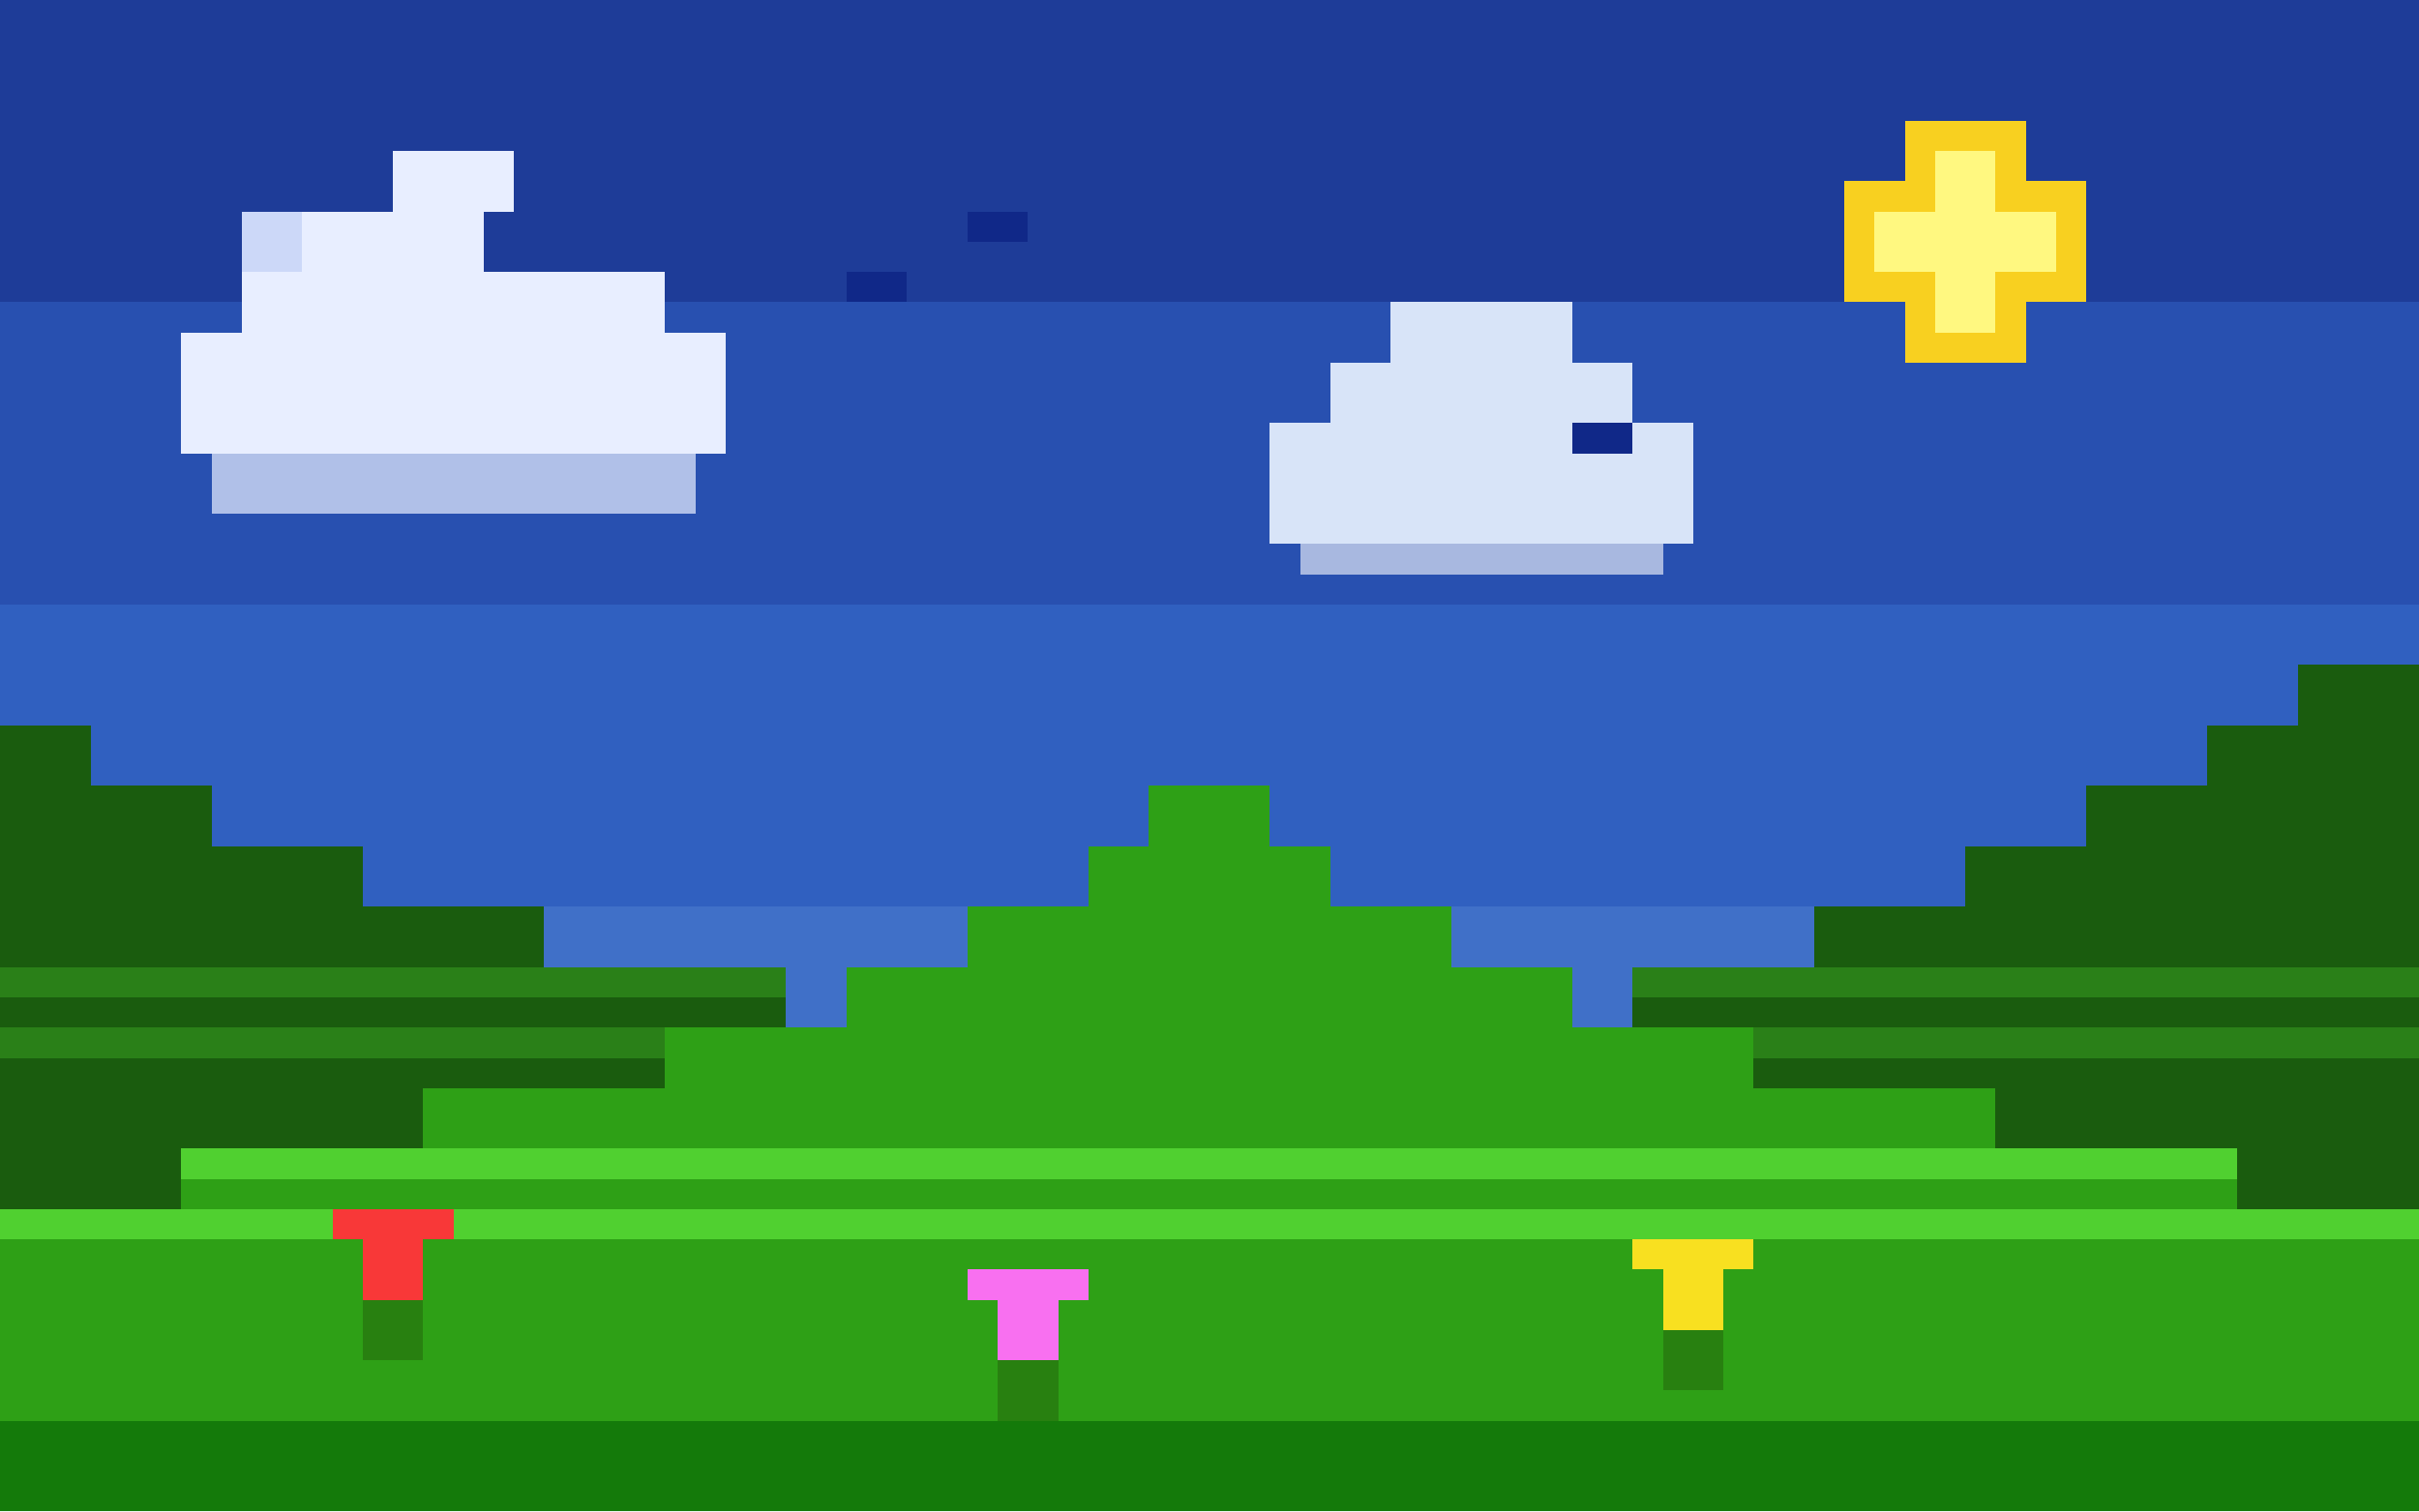
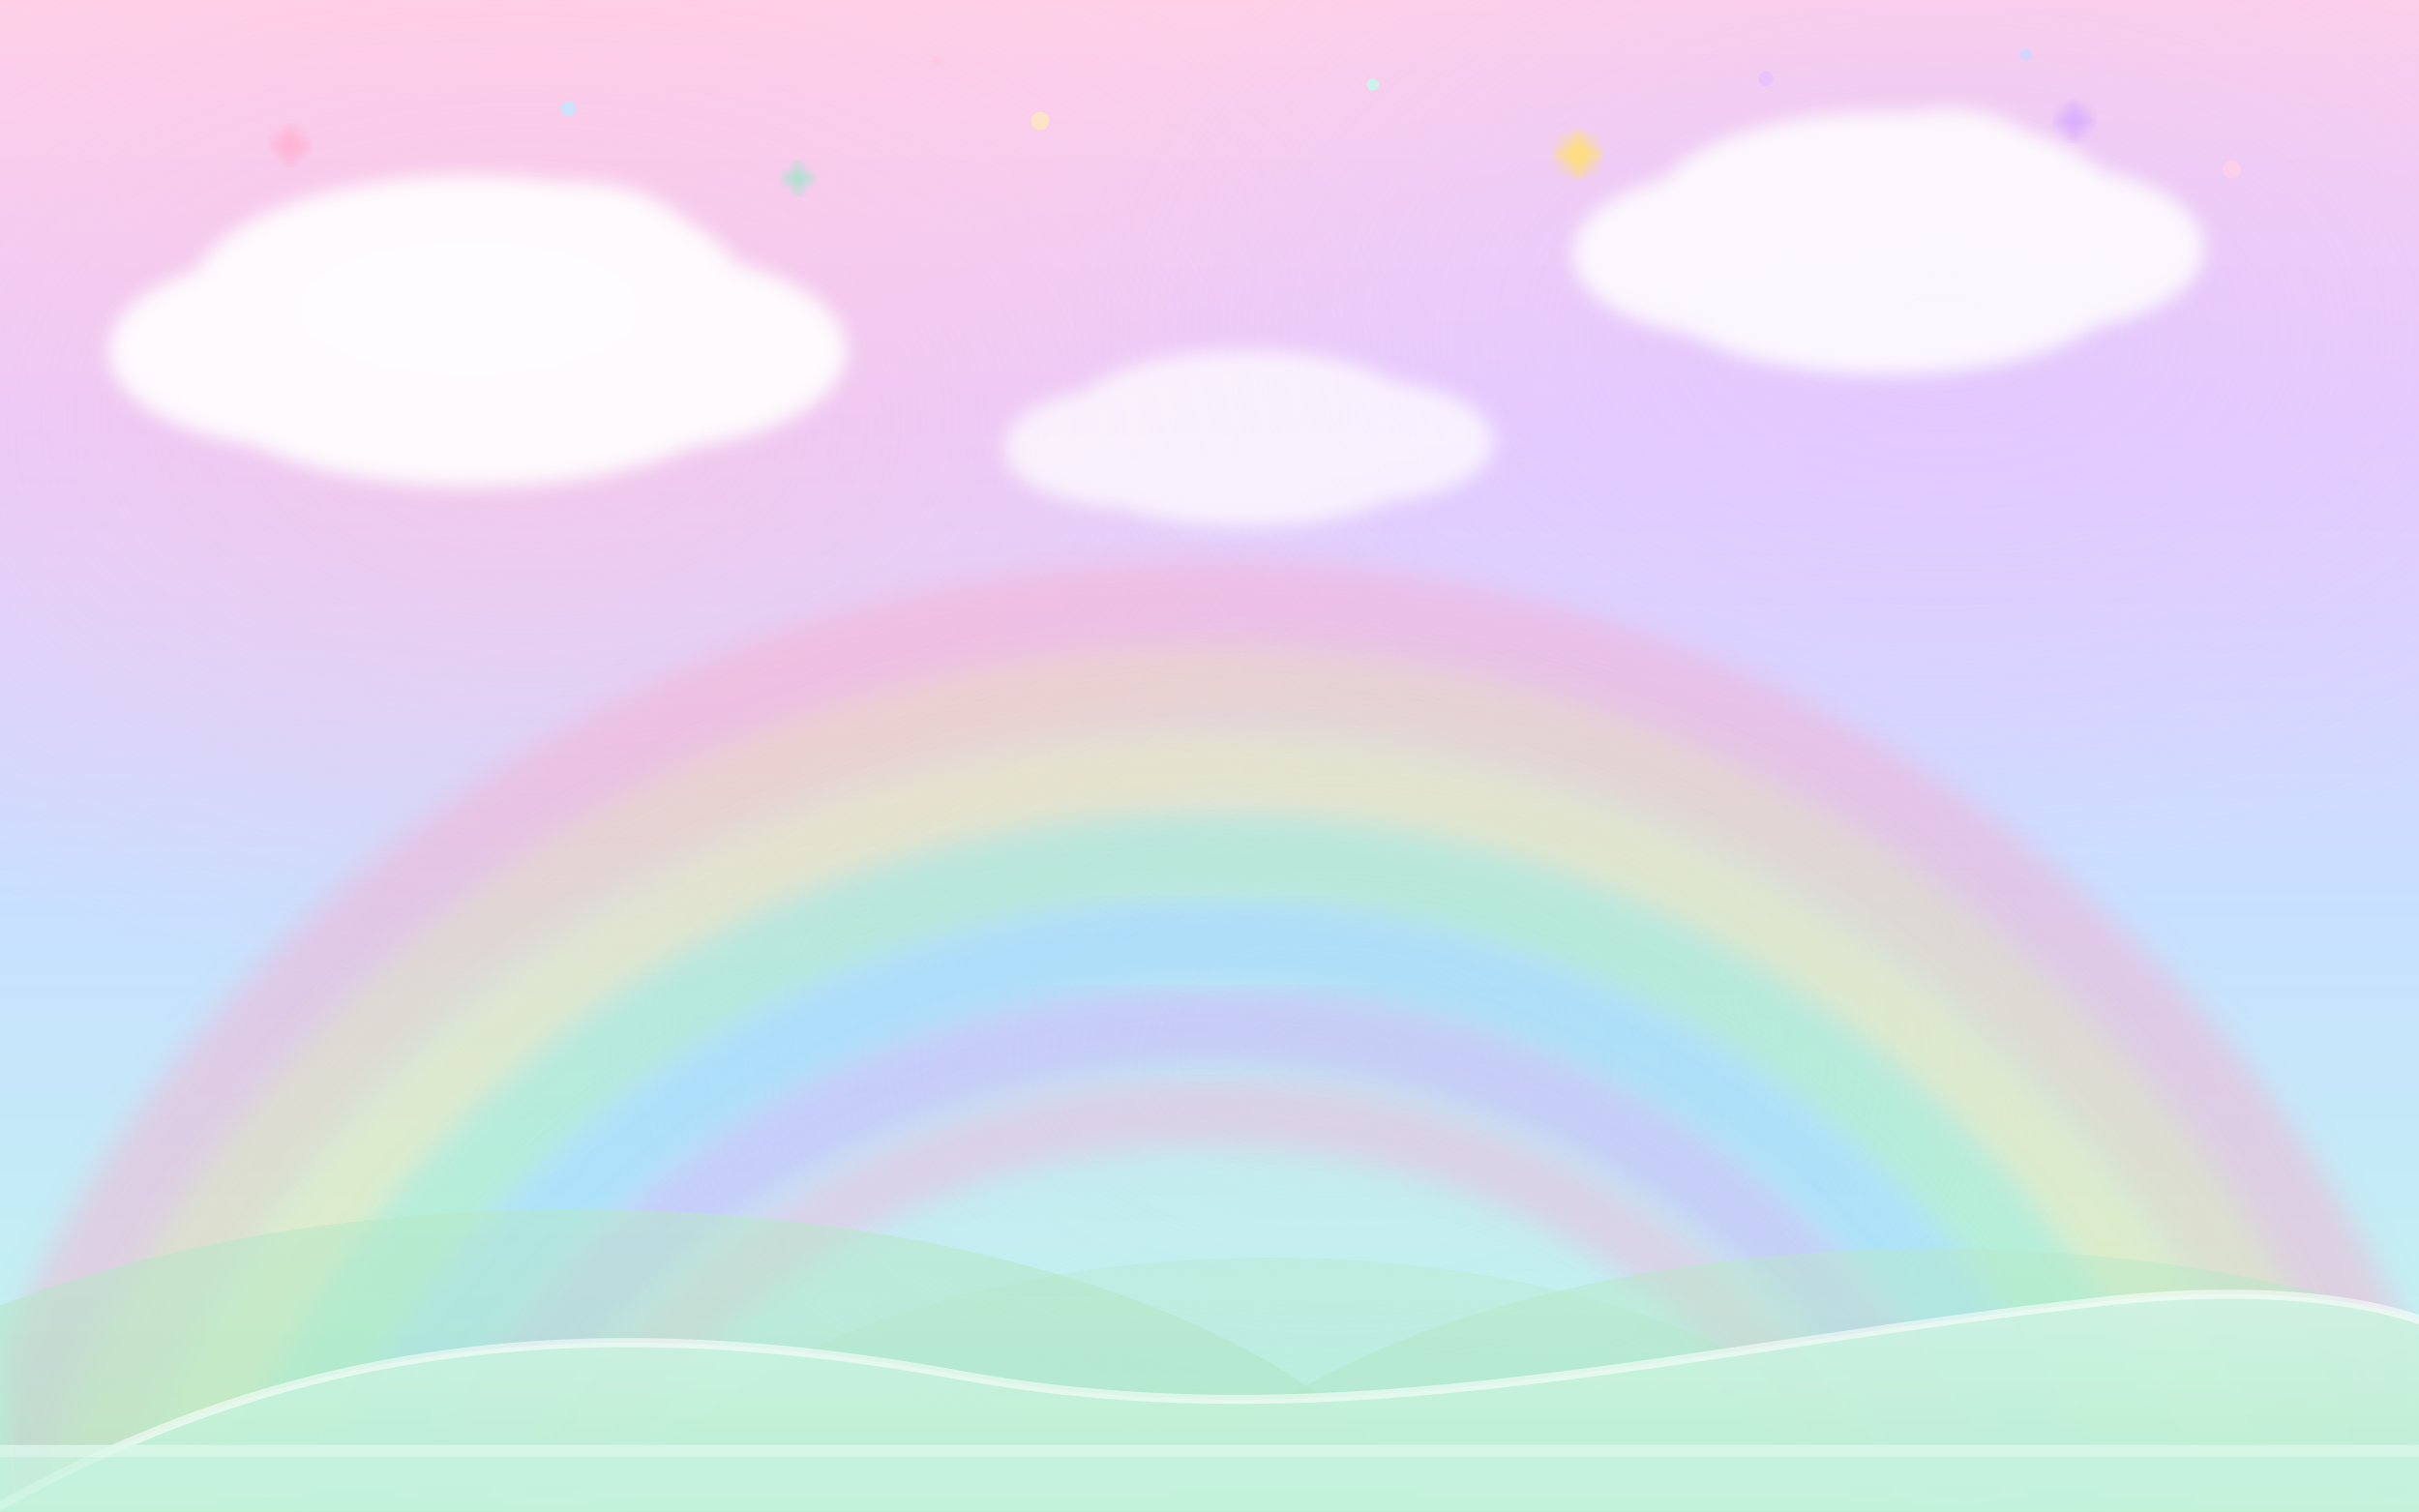
- <svg xmlns="http://www.w3.org/2000/svg" viewBox="0 0 80 50" shape-rendering="crispEdges">
-   <rect x="0" y="0" width="80" height="10" fill="#1e3c98" />
-   <rect x="0" y="10" width="80" height="10" fill="#2850b0" />
-   <rect x="0" y="20" width="80" height="10" fill="#3060c0" />
-   <rect x="0" y="30" width="80" height="10" fill="#4070c8" />
-   <rect x="0" y="40" width="80" height="10" fill="#4878d0" />
-   <rect x="63" y="4" width="4" height="8" fill="#f8d020" />
-   <rect x="61" y="6" width="8" height="4" fill="#f8d020" />
-   <rect x="64" y="5" width="2" height="6" fill="#fff880" />
-   <rect x="62" y="7" width="6" height="2" fill="#fff880" />
-   <rect x="8" y="7" width="2" height="2" fill="#ccd8f8" />
-   <rect x="8" y="9" width="14" height="2" fill="#e8eeff" />
-   <rect x="6" y="11" width="18" height="4" fill="#e8eeff" />
-   <rect x="10" y="7" width="6" height="2" fill="#e8eeff" />
-   <rect x="13" y="5" width="4" height="2" fill="#e8eeff" />
-   <rect x="7" y="15" width="16" height="2" fill="#b0c0e8" />
-   <rect x="44" y="12" width="10" height="2" fill="#d8e4f8" />
-   <rect x="42" y="14" width="14" height="4" fill="#d8e4f8" />
-   <rect x="46" y="10" width="6" height="2" fill="#d8e4f8" />
-   <rect x="43" y="18" width="12" height="1" fill="#a8b8e0" />
-   <rect x="28" y="9" width="2" height="1" fill="#102888" />
-   <rect x="32" y="7" width="2" height="1" fill="#102888" />
-   <rect x="52" y="14" width="2" height="1" fill="#102888" />
-   <rect x="0" y="34" width="80" height="16" fill="#1a5c0e" />
-   <rect x="0" y="32" width="26" height="2" fill="#1a5c0e" />
-   <rect x="0" y="30" width="18" height="2" fill="#1a5c0e" />
-   <rect x="0" y="28" width="12" height="2" fill="#1a5c0e" />
-   <rect x="0" y="26" width="7" height="2" fill="#1a5c0e" />
-   <rect x="0" y="24" width="3" height="2" fill="#1a5c0e" />
-   <rect x="54" y="32" width="26" height="2" fill="#1a5c0e" />
-   <rect x="60" y="30" width="20" height="2" fill="#1a5c0e" />
-   <rect x="65" y="28" width="15" height="2" fill="#1a5c0e" />
-   <rect x="69" y="26" width="11" height="2" fill="#1a5c0e" />
-   <rect x="73" y="24" width="7" height="2" fill="#1a5c0e" />
-   <rect x="76" y="22" width="4" height="2" fill="#1a5c0e" />
-   <rect x="0" y="34" width="80" height="1" fill="#2a8018" />
-   <rect x="0" y="32" width="26" height="1" fill="#2a8018" />
-   <rect x="54" y="32" width="26" height="1" fill="#2a8018" />
-   <rect x="0" y="42" width="80" height="8" fill="#2ea016" />
-   <rect x="0" y="40" width="80" height="2" fill="#2ea016" />
-   <rect x="6" y="38" width="68" height="2" fill="#2ea016" />
-   <rect x="14" y="36" width="52" height="2" fill="#2ea016" />
-   <rect x="22" y="34" width="36" height="2" fill="#2ea016" />
-   <rect x="28" y="32" width="24" height="2" fill="#2ea016" />
-   <rect x="32" y="30" width="16" height="2" fill="#2ea016" />
-   <rect x="36" y="28" width="8" height="2" fill="#2ea016" />
-   <rect x="38" y="26" width="4" height="2" fill="#2ea016" />
-   <rect x="0" y="40" width="80" height="1" fill="#50d030" />
-   <rect x="6" y="38" width="68" height="1" fill="#50d030" />
-   <rect x="0" y="47" width="80" height="3" fill="#147a0a" />
-   <rect x="12" y="41" width="2" height="2" fill="#f83838" />
-   <rect x="11" y="40" width="4" height="1" fill="#f83838" />
-   <rect x="12" y="43" width="2" height="2" fill="#288010" />
-   <rect x="55" y="42" width="2" height="2" fill="#f8e020" />
-   <rect x="54" y="41" width="4" height="1" fill="#f8e020" />
-   <rect x="55" y="44" width="2" height="2" fill="#288010" />
-   <rect x="33" y="43" width="2" height="2" fill="#f870f0" />
-   <rect x="32" y="42" width="4" height="1" fill="#f870f0" />
-   <rect x="33" y="45" width="2" height="2" fill="#288010" />
+ <svg xmlns="http://www.w3.org/2000/svg" viewBox="0 0 800 500">
+   <defs>
+     <linearGradient id="sky" x1="0" y1="0" x2="0" y2="1">
+       <stop offset="0%" stop-color="#ffd0e8" />
+       <stop offset="28%" stop-color="#e8ccff" />
+       <stop offset="60%" stop-color="#c8e0ff" />
+       <stop offset="100%" stop-color="#c0f8ec" />
+     </linearGradient>
+     <radialGradient id="glow1" cx="22%" cy="28%" r="38%">
+       <stop offset="0%" stop-color="#ffc4dc" stop-opacity="0.55" />
+       <stop offset="100%" stop-color="#ffc4dc" stop-opacity="0" />
+     </radialGradient>
+     <radialGradient id="glow2" cx="80%" cy="22%" r="36%">
+       <stop offset="0%" stop-color="#dcc4ff" stop-opacity="0.50" />
+       <stop offset="100%" stop-color="#dcc4ff" stop-opacity="0" />
+     </radialGradient>
+     <radialGradient id="glow3" cx="55%" cy="70%" r="30%">
+       <stop offset="0%" stop-color="#c4f0dc" stop-opacity="0.40" />
+       <stop offset="100%" stop-color="#c4f0dc" stop-opacity="0" />
+     </radialGradient>
+     <linearGradient id="hillBack" x1="0" y1="0" x2="0" y2="1">
+       <stop offset="0%" stop-color="#b8e8c8" />
+       <stop offset="100%" stop-color="#90d8b0" />
+     </linearGradient>
+     <linearGradient id="hillFront" x1="0" y1="0" x2="0" y2="1">
+       <stop offset="0%" stop-color="#d0f4e4" />
+       <stop offset="100%" stop-color="#b4eccc" />
+     </linearGradient>
+     <filter id="cloudBlur" x="-20%" y="-20%" width="140%" height="140%">
+       <feGaussianBlur stdDeviation="3" />
+     </filter>
+     <filter id="rainbowBlur" x="-5%" y="-5%" width="110%" height="110%">
+       <feGaussianBlur stdDeviation="5" />
+     </filter>
+     <filter id="softGlow" x="-10%" y="-10%" width="120%" height="120%">
+       <feGaussianBlur stdDeviation="1.5" />
+     </filter>
+   </defs>
+   <rect width="800" height="500" fill="url(#sky)" />
+   <rect width="800" height="500" fill="url(#glow1)" />
+   <rect width="800" height="500" fill="url(#glow2)" />
+   <rect width="800" height="500" fill="url(#glow3)" />
+   <path d="M -20 620 A 420 420 0 0 1 820 620" fill="none" stroke="#ffaac8" stroke-width="30" stroke-opacity="0.42" filter="url(#rainbowBlur)" />
+   <path d="M   8 620 A 392 392 0 0 1 792 620" fill="none" stroke="#ffcc98" stroke-width="28" stroke-opacity="0.40" filter="url(#rainbowBlur)" />
+   <path d="M  36 620 A 364 364 0 0 1 764 620" fill="none" stroke="#ffeb90" stroke-width="28" stroke-opacity="0.40" filter="url(#rainbowBlur)" />
+   <path d="M  64 620 A 336 336 0 0 1 736 620" fill="none" stroke="#a0f0b0" stroke-width="28" stroke-opacity="0.40" filter="url(#rainbowBlur)" />
+   <path d="M  92 620 A 308 308 0 0 1 708 620" fill="none" stroke="#90d4ff" stroke-width="28" stroke-opacity="0.42" filter="url(#rainbowBlur)" />
+   <path d="M 120 620 A 280 280 0 0 1 680 620" fill="none" stroke="#c8a4ff" stroke-width="26" stroke-opacity="0.40" filter="url(#rainbowBlur)" />
+   <path d="M 148 620 A 252 252 0 0 1 652 620" fill="none" stroke="#ffa4d8" stroke-width="22" stroke-opacity="0.36" filter="url(#rainbowBlur)" />
+   <g filter="url(#cloudBlur)" opacity="0.90">
+     <ellipse cx="155" cy="98" rx="92" ry="40" fill="#fff" />
+     <ellipse cx="106" cy="116" rx="70" ry="33" fill="#fff" />
+     <ellipse cx="210" cy="116" rx="70" ry="33" fill="#fff" />
+     <ellipse cx="142" cy="92" rx="52" ry="30" fill="#fff" />
+     <ellipse cx="188" cy="88" rx="46" ry="28" fill="#fff" />
+     <ellipse cx="157" cy="126" rx="92" ry="35" fill="#fff" />
+   </g>
+   <ellipse cx="155" cy="102" rx="56" ry="22" fill="white" opacity="0.38" />
+   <g filter="url(#cloudBlur)" opacity="0.84">
+     <ellipse cx="624" cy="70" rx="78" ry="33" fill="#fff" />
+     <ellipse cx="577" cy="84" rx="57" ry="28" fill="#fff" />
+     <ellipse cx="672" cy="82" rx="57" ry="28" fill="#fff" />
+     <ellipse cx="608" cy="64" rx="42" ry="26" fill="#fff" />
+     <ellipse cx="644" cy="60" rx="36" ry="24" fill="#fff" />
+     <ellipse cx="624" cy="94" rx="78" ry="30" fill="#fff" />
+   </g>
+   <g filter="url(#cloudBlur)" opacity="0.72">
+     <ellipse cx="412" cy="138" rx="58" ry="22" fill="#fff" />
+     <ellipse cx="374" cy="148" rx="42" ry="20" fill="#fff" />
+     <ellipse cx="452" cy="146" rx="42" ry="20" fill="#fff" />
+     <ellipse cx="412" cy="154" rx="58" ry="20" fill="#fff" />
+   </g>
+   <g filter="url(#softGlow)" opacity="0.92">
+     <line x1="522" y1="44" x2="522" y2="58" stroke="#ffe070" stroke-width="2.8" stroke-linecap="round" />
+     <line x1="515" y1="51" x2="529" y2="51" stroke="#ffe070" stroke-width="2.8" stroke-linecap="round" />
+     <line x1="517" y1="46" x2="527" y2="56" stroke="#ffe070" stroke-width="1.6" stroke-linecap="round" />
+     <line x1="517" y1="56" x2="527" y2="46" stroke="#ffe070" stroke-width="1.6" stroke-linecap="round" />
+   </g>
+   <g filter="url(#softGlow)" opacity="0.88">
+     <line x1="96" y1="42" x2="96" y2="54" stroke="#ffb0d0" stroke-width="2.5" stroke-linecap="round" />
+     <line x1="90" y1="48" x2="102" y2="48" stroke="#ffb0d0" stroke-width="2.5" stroke-linecap="round" />
+     <line x1="92" y1="44" x2="100" y2="52" stroke="#ffb0d0" stroke-width="1.4" stroke-linecap="round" />
+     <line x1="92" y1="52" x2="100" y2="44" stroke="#ffb0d0" stroke-width="1.4" stroke-linecap="round" />
+   </g>
+   <g filter="url(#softGlow)" opacity="0.85">
+     <line x1="686" y1="34" x2="686" y2="46" stroke="#d4a8ff" stroke-width="2.2" stroke-linecap="round" />
+     <line x1="680" y1="40" x2="692" y2="40" stroke="#d4a8ff" stroke-width="2.2" stroke-linecap="round" />
+     <line x1="682" y1="36" x2="690" y2="44" stroke="#d4a8ff" stroke-width="1.3" stroke-linecap="round" />
+     <line x1="682" y1="44" x2="690" y2="36" stroke="#d4a8ff" stroke-width="1.3" stroke-linecap="round" />
+   </g>
+   <g filter="url(#softGlow)" opacity="0.80">
+     <line x1="264" y1="54" x2="264" y2="64" stroke="#80f0c0" stroke-width="2.0" stroke-linecap="round" />
+     <line x1="259" y1="59" x2="269" y2="59" stroke="#80f0c0" stroke-width="2.0" stroke-linecap="round" />
+   </g>
+   <circle cx="344" cy="40" r="3" fill="#ffe8c0" opacity="0.85" />
+   <circle cx="584" cy="26" r="2.5" fill="#e8c0ff" opacity="0.80" />
+   <circle cx="188" cy="36" r="2.5" fill="#c0e8ff" opacity="0.78" />
+   <circle cx="738" cy="56" r="3" fill="#ffd0e8" opacity="0.80" />
+   <circle cx="454" cy="28" r="2" fill="#c0ffe8" opacity="0.75" />
+   <circle cx="310" cy="20" r="1.8" fill="#ffc8e0" opacity="0.70" />
+   <circle cx="670" cy="18" r="2" fill="#c8d8ff" opacity="0.72" />
+   <ellipse cx="190" cy="530" rx="290" ry="130" fill="url(#hillBack)" opacity="0.52" />
+   <ellipse cx="640" cy="538" rx="270" ry="125" fill="url(#hillBack)" opacity="0.48" />
+   <ellipse cx="420" cy="526" rx="220" ry="110" fill="url(#hillBack)" opacity="0.35" />
+   <path d="M -20 510            C  80 448, 182 430, 318 455            C 445 478, 558 445, 700 430            C 772 423, 822 436, 830 460            L 830 520 L -20 520 Z" fill="url(#hillFront)" opacity="0.88" />
+   <path d="M -20 510            C  80 448, 182 430, 318 455            C 445 478, 558 445, 700 430            C 772 423, 822 436, 830 460" fill="none" stroke="rgba(255,255,255,0.55)" stroke-width="3" />
+   <rect x="0" y="478" width="800" height="22" fill="#c8f4e0" opacity="0.70" />
+   <rect x="0" y="478" width="800" height="4" fill="rgba(255,255,255,0.30)" />
</svg>
